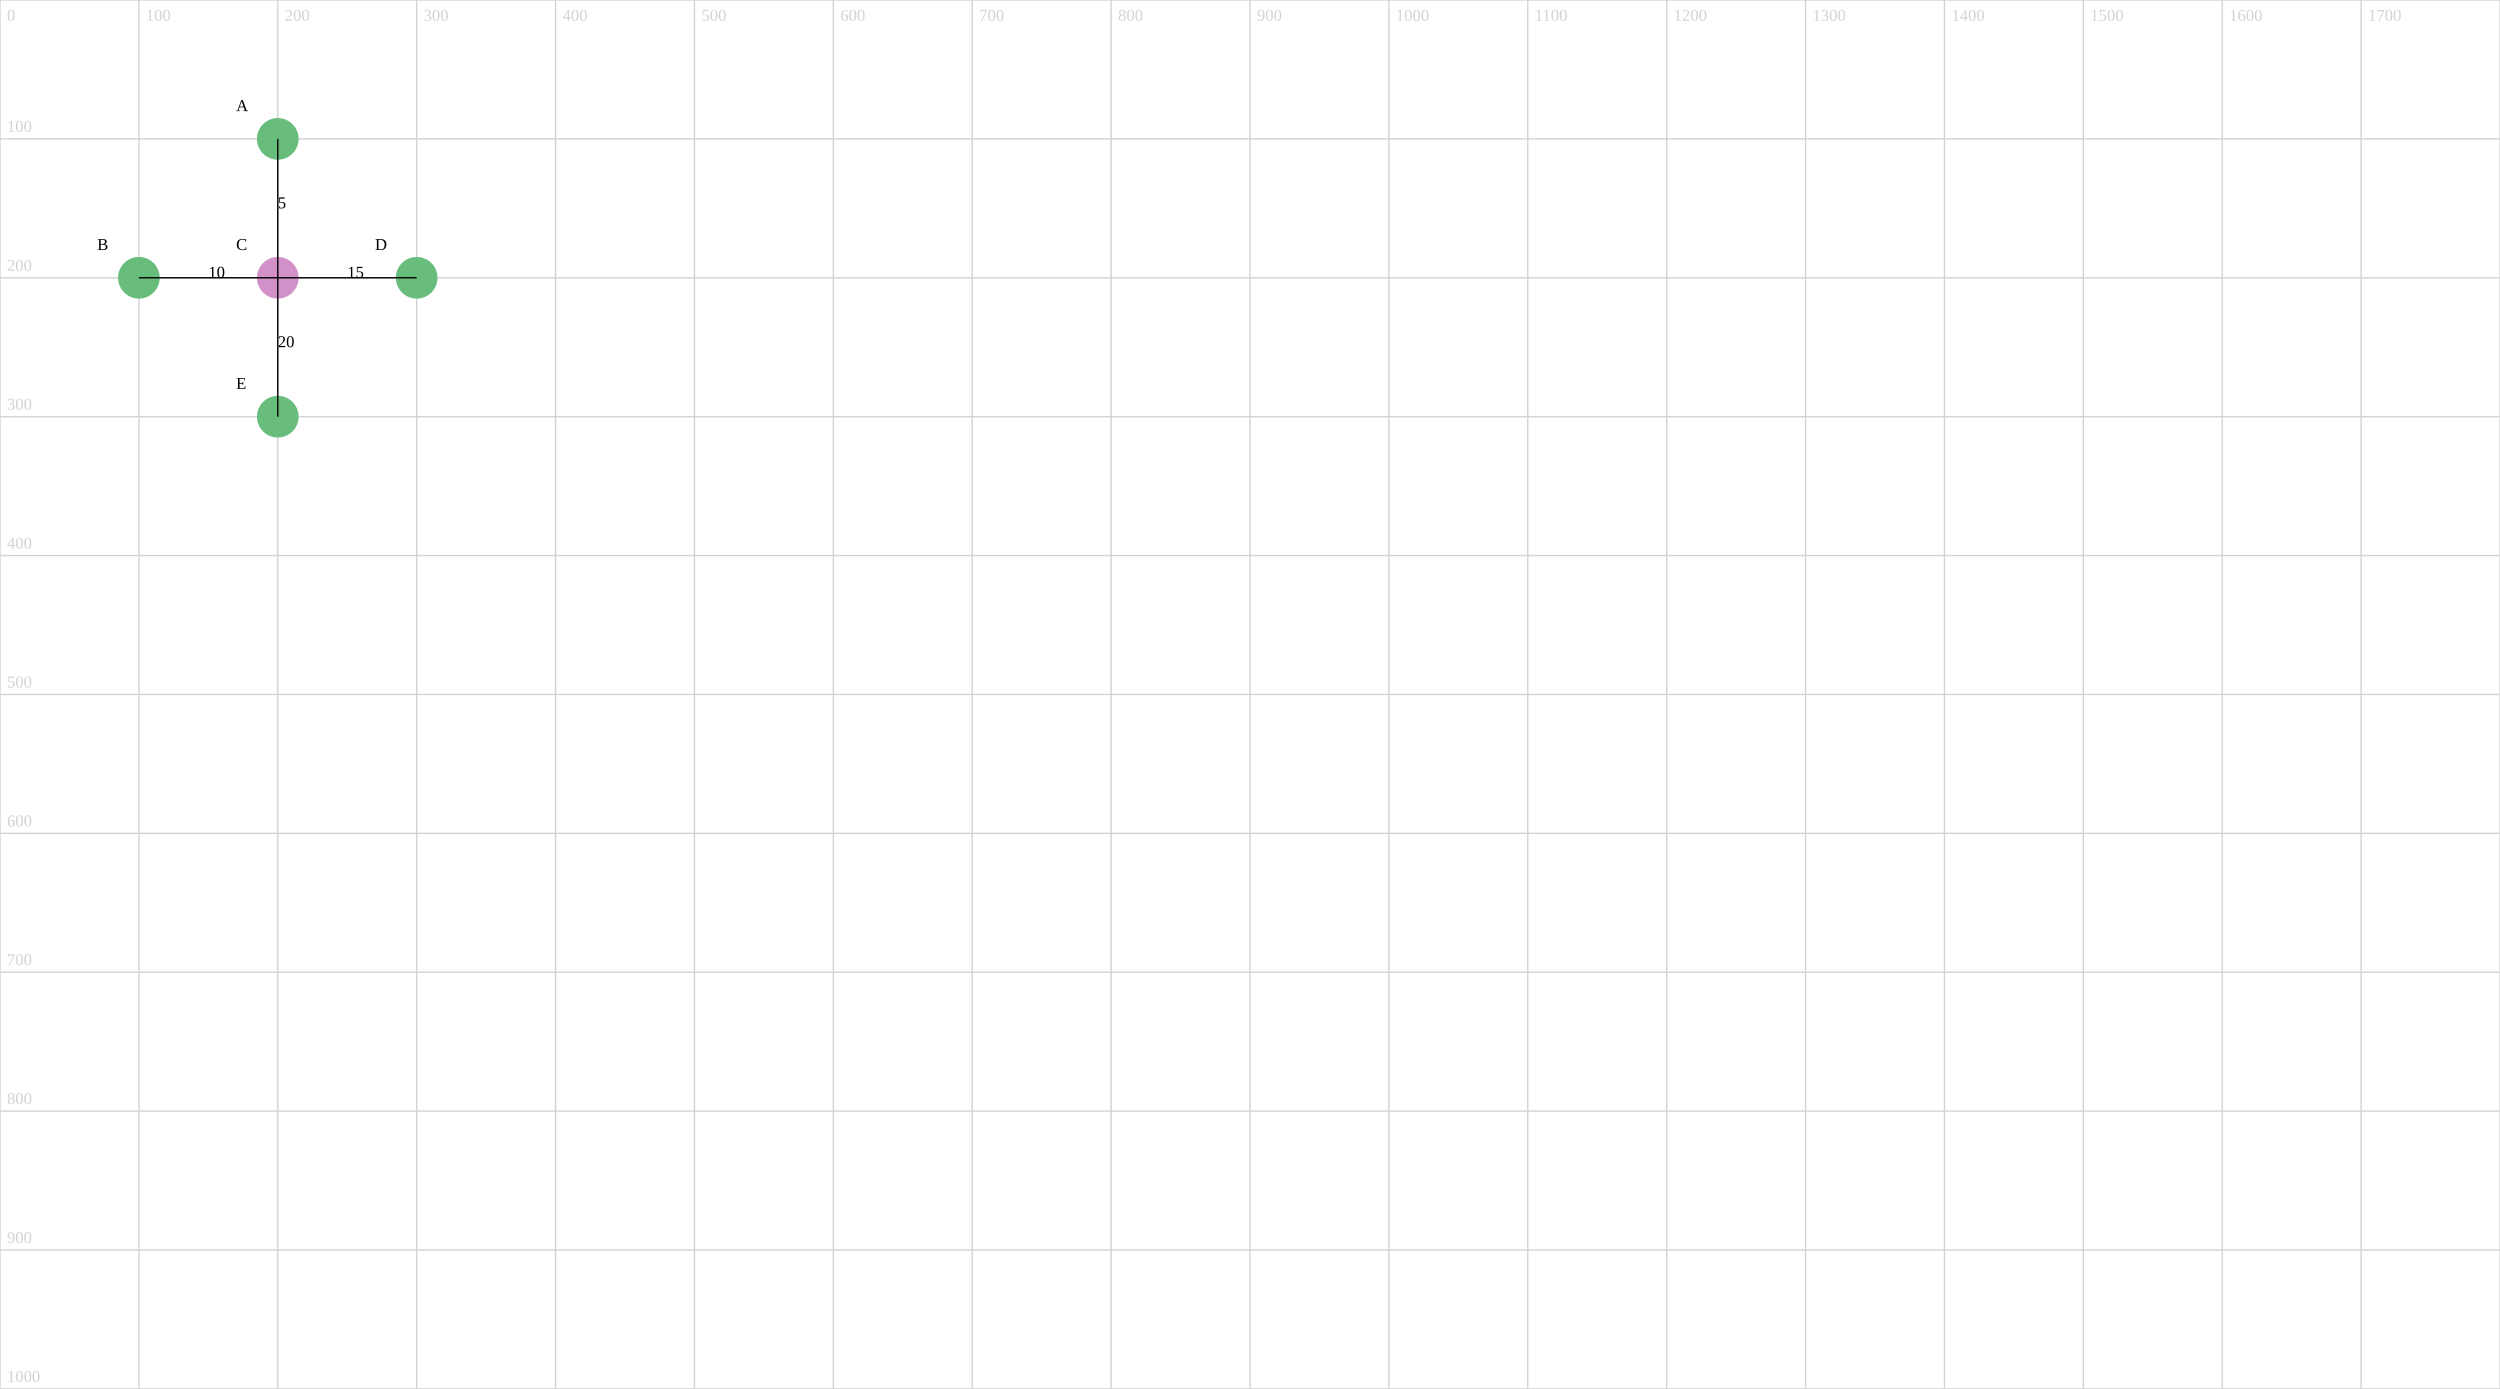
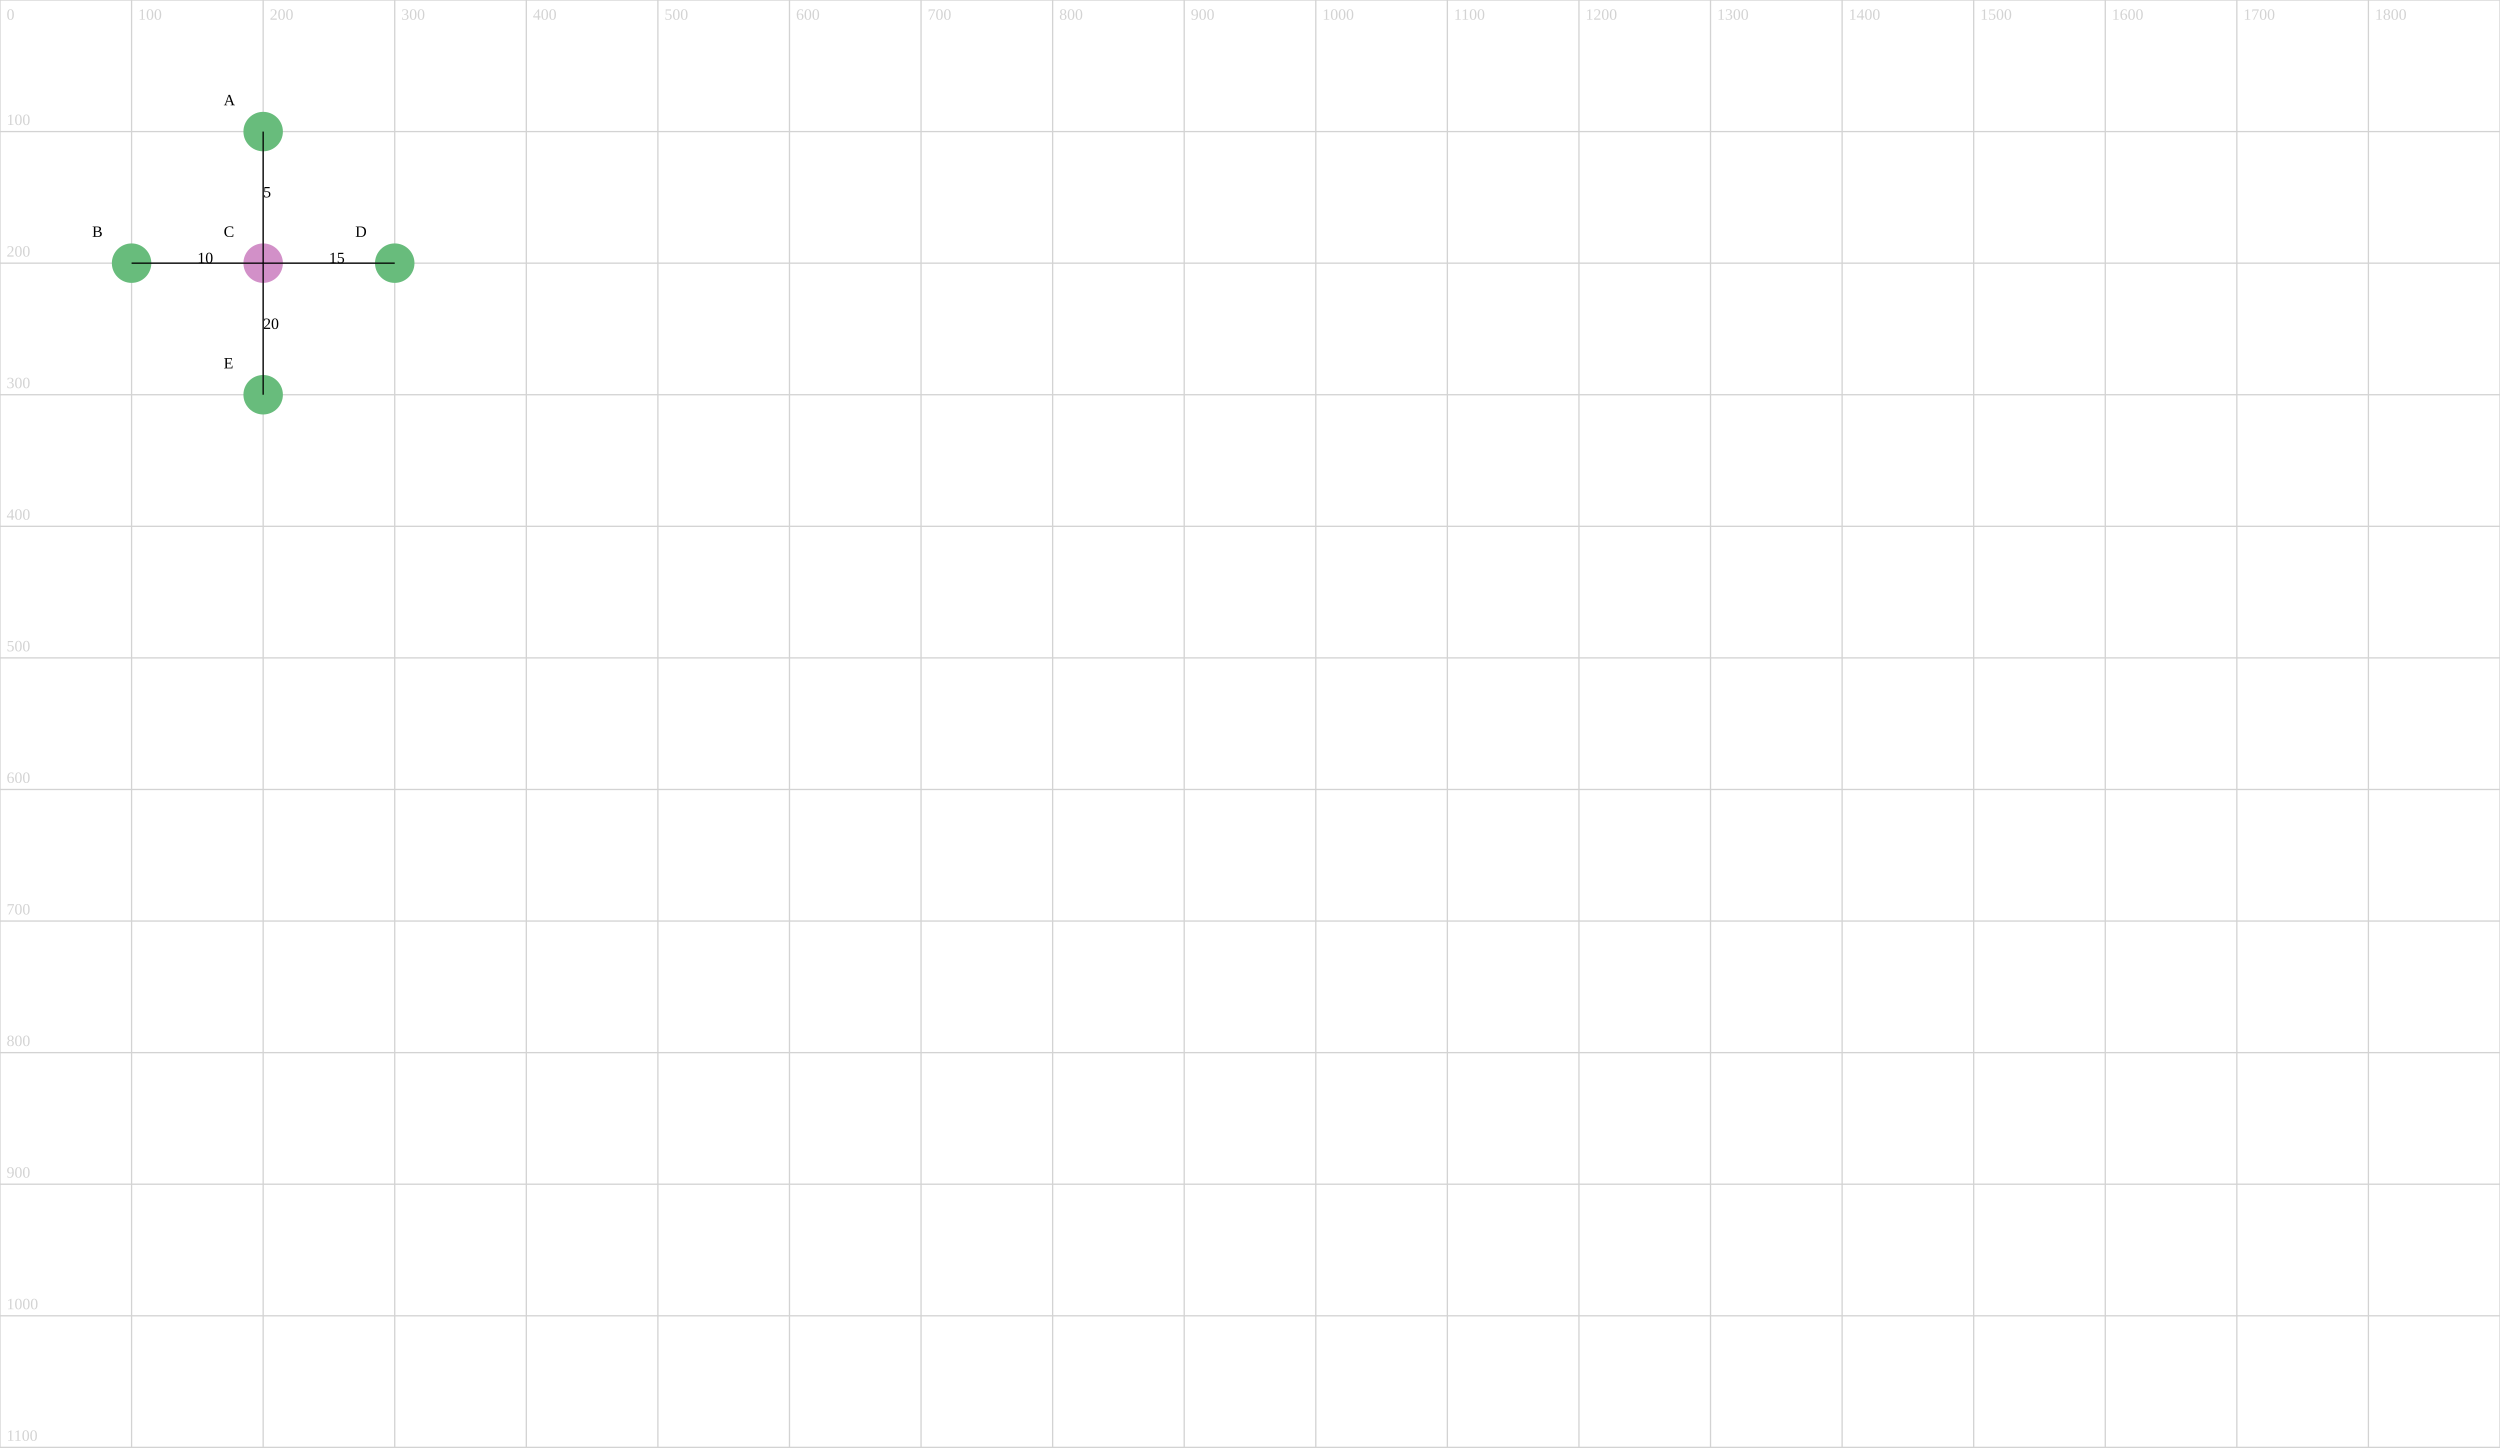
- <svg xmlns="http://www.w3.org/2000/svg" version="1.1" width="1800" height="1000">
-   <line x1="0" y1="0" x2="1800" y2="0" stroke="lightgrey" />
+ <svg xmlns="http://www.w3.org/2000/svg" version="1.1" width="1900" height="1100">
+   <line x1="0" y1="0" x2="1900" y2="0" stroke="lightgrey" />
  <text x="5" y="-5" fill="lightgrey">0</text>
-   <line x1="0" y1="100" x2="1800" y2="100" stroke="lightgrey" />
+   <line x1="0" y1="100" x2="1900" y2="100" stroke="lightgrey" />
  <text x="5" y="95" fill="lightgrey">100</text>
-   <line x1="0" y1="200" x2="1800" y2="200" stroke="lightgrey" />
+   <line x1="0" y1="200" x2="1900" y2="200" stroke="lightgrey" />
  <text x="5" y="195" fill="lightgrey">200</text>
-   <line x1="0" y1="300" x2="1800" y2="300" stroke="lightgrey" />
+   <line x1="0" y1="300" x2="1900" y2="300" stroke="lightgrey" />
  <text x="5" y="295" fill="lightgrey">300</text>
-   <line x1="0" y1="400" x2="1800" y2="400" stroke="lightgrey" />
+   <line x1="0" y1="400" x2="1900" y2="400" stroke="lightgrey" />
  <text x="5" y="395" fill="lightgrey">400</text>
-   <line x1="0" y1="500" x2="1800" y2="500" stroke="lightgrey" />
+   <line x1="0" y1="500" x2="1900" y2="500" stroke="lightgrey" />
  <text x="5" y="495" fill="lightgrey">500</text>
-   <line x1="0" y1="600" x2="1800" y2="600" stroke="lightgrey" />
+   <line x1="0" y1="600" x2="1900" y2="600" stroke="lightgrey" />
  <text x="5" y="595" fill="lightgrey">600</text>
-   <line x1="0" y1="700" x2="1800" y2="700" stroke="lightgrey" />
+   <line x1="0" y1="700" x2="1900" y2="700" stroke="lightgrey" />
  <text x="5" y="695" fill="lightgrey">700</text>
-   <line x1="0" y1="800" x2="1800" y2="800" stroke="lightgrey" />
+   <line x1="0" y1="800" x2="1900" y2="800" stroke="lightgrey" />
  <text x="5" y="795" fill="lightgrey">800</text>
-   <line x1="0" y1="900" x2="1800" y2="900" stroke="lightgrey" />
+   <line x1="0" y1="900" x2="1900" y2="900" stroke="lightgrey" />
  <text x="5" y="895" fill="lightgrey">900</text>
-   <line x1="0" y1="1000" x2="1800" y2="1000" stroke="lightgrey" />
+   <line x1="0" y1="1000" x2="1900" y2="1000" stroke="lightgrey" />
  <text x="5" y="995" fill="lightgrey">1000</text>
-   <line x1="0" y1="0" x2="0" y2="1000" stroke="lightgrey" />
+   <line x1="0" y1="1100" x2="1900" y2="1100" stroke="lightgrey" />
+   <text x="5" y="1095" fill="lightgrey">1100</text>
+   <line x1="0" y1="0" x2="0" y2="1100" stroke="lightgrey" />
  <text x="5" y="15" fill="lightgrey">0</text>
-   <line x1="100" y1="0" x2="100" y2="1000" stroke="lightgrey" />
+   <line x1="100" y1="0" x2="100" y2="1100" stroke="lightgrey" />
  <text x="105" y="15" fill="lightgrey">100</text>
-   <line x1="200" y1="0" x2="200" y2="1000" stroke="lightgrey" />
+   <line x1="200" y1="0" x2="200" y2="1100" stroke="lightgrey" />
  <text x="205" y="15" fill="lightgrey">200</text>
-   <line x1="300" y1="0" x2="300" y2="1000" stroke="lightgrey" />
+   <line x1="300" y1="0" x2="300" y2="1100" stroke="lightgrey" />
  <text x="305" y="15" fill="lightgrey">300</text>
-   <line x1="400" y1="0" x2="400" y2="1000" stroke="lightgrey" />
+   <line x1="400" y1="0" x2="400" y2="1100" stroke="lightgrey" />
  <text x="405" y="15" fill="lightgrey">400</text>
-   <line x1="500" y1="0" x2="500" y2="1000" stroke="lightgrey" />
+   <line x1="500" y1="0" x2="500" y2="1100" stroke="lightgrey" />
  <text x="505" y="15" fill="lightgrey">500</text>
-   <line x1="600" y1="0" x2="600" y2="1000" stroke="lightgrey" />
+   <line x1="600" y1="0" x2="600" y2="1100" stroke="lightgrey" />
  <text x="605" y="15" fill="lightgrey">600</text>
-   <line x1="700" y1="0" x2="700" y2="1000" stroke="lightgrey" />
+   <line x1="700" y1="0" x2="700" y2="1100" stroke="lightgrey" />
  <text x="705" y="15" fill="lightgrey">700</text>
-   <line x1="800" y1="0" x2="800" y2="1000" stroke="lightgrey" />
+   <line x1="800" y1="0" x2="800" y2="1100" stroke="lightgrey" />
  <text x="805" y="15" fill="lightgrey">800</text>
-   <line x1="900" y1="0" x2="900" y2="1000" stroke="lightgrey" />
+   <line x1="900" y1="0" x2="900" y2="1100" stroke="lightgrey" />
  <text x="905" y="15" fill="lightgrey">900</text>
-   <line x1="1000" y1="0" x2="1000" y2="1000" stroke="lightgrey" />
+   <line x1="1000" y1="0" x2="1000" y2="1100" stroke="lightgrey" />
  <text x="1005" y="15" fill="lightgrey">1000</text>
-   <line x1="1100" y1="0" x2="1100" y2="1000" stroke="lightgrey" />
+   <line x1="1100" y1="0" x2="1100" y2="1100" stroke="lightgrey" />
  <text x="1105" y="15" fill="lightgrey">1100</text>
-   <line x1="1200" y1="0" x2="1200" y2="1000" stroke="lightgrey" />
+   <line x1="1200" y1="0" x2="1200" y2="1100" stroke="lightgrey" />
  <text x="1205" y="15" fill="lightgrey">1200</text>
-   <line x1="1300" y1="0" x2="1300" y2="1000" stroke="lightgrey" />
+   <line x1="1300" y1="0" x2="1300" y2="1100" stroke="lightgrey" />
  <text x="1305" y="15" fill="lightgrey">1300</text>
-   <line x1="1400" y1="0" x2="1400" y2="1000" stroke="lightgrey" />
+   <line x1="1400" y1="0" x2="1400" y2="1100" stroke="lightgrey" />
  <text x="1405" y="15" fill="lightgrey">1400</text>
-   <line x1="1500" y1="0" x2="1500" y2="1000" stroke="lightgrey" />
+   <line x1="1500" y1="0" x2="1500" y2="1100" stroke="lightgrey" />
  <text x="1505" y="15" fill="lightgrey">1500</text>
-   <line x1="1600" y1="0" x2="1600" y2="1000" stroke="lightgrey" />
+   <line x1="1600" y1="0" x2="1600" y2="1100" stroke="lightgrey" />
  <text x="1605" y="15" fill="lightgrey">1600</text>
-   <line x1="1700" y1="0" x2="1700" y2="1000" stroke="lightgrey" />
+   <line x1="1700" y1="0" x2="1700" y2="1100" stroke="lightgrey" />
  <text x="1705" y="15" fill="lightgrey">1700</text>
-   <line x1="1800" y1="0" x2="1800" y2="1000" stroke="lightgrey" />
+   <line x1="1800" y1="0" x2="1800" y2="1100" stroke="lightgrey" />
  <text x="1805" y="15" fill="lightgrey">1800</text>
+   <line x1="1900" y1="0" x2="1900" y2="1100" stroke="lightgrey" />
+   <text x="1905" y="15" fill="lightgrey">1900</text>
  <circle cx="200" cy="100" r="15" fill="rgb(104,188,124)" />
  <text x="170" y="80" fill="rgb(0,0,0)">A</text>
  <circle cx="100" cy="200" r="15" fill="rgb(104,188,124)" />
  <text x="70" y="180" fill="rgb(0,0,0)">B</text>
  <circle cx="200" cy="200" r="15" fill="rgb(210,144,200)" />
  <text x="170" y="180" fill="rgb(0,0,0)">C</text>
  <circle cx="300" cy="200" r="15" fill="rgb(104,188,124)" />
  <text x="270" y="180" fill="rgb(0,0,0)">D</text>
  <circle cx="200" cy="300" r="15" fill="rgb(104,188,124)" />
  <text x="170" y="280" fill="rgb(0,0,0)">E</text>
  <line x1="200" y1="100" x2="200" y2="200" stroke="rgb(0,0,0)" />
  <text x="200" y="150" fill="rgb(0,0,0)">5</text>
  <line x1="100" y1="200" x2="200" y2="200" stroke="rgb(0,0,0)" />
  <text x="150" y="200" fill="rgb(0,0,0)">10</text>
  <line x1="200" y1="200" x2="300" y2="200" stroke="rgb(0,0,0)" />
  <text x="250" y="200" fill="rgb(0,0,0)">15</text>
  <line x1="200" y1="200" x2="200" y2="300" stroke="rgb(0,0,0)" />
  <text x="200" y="250" fill="rgb(0,0,0)">20</text>
</svg>
